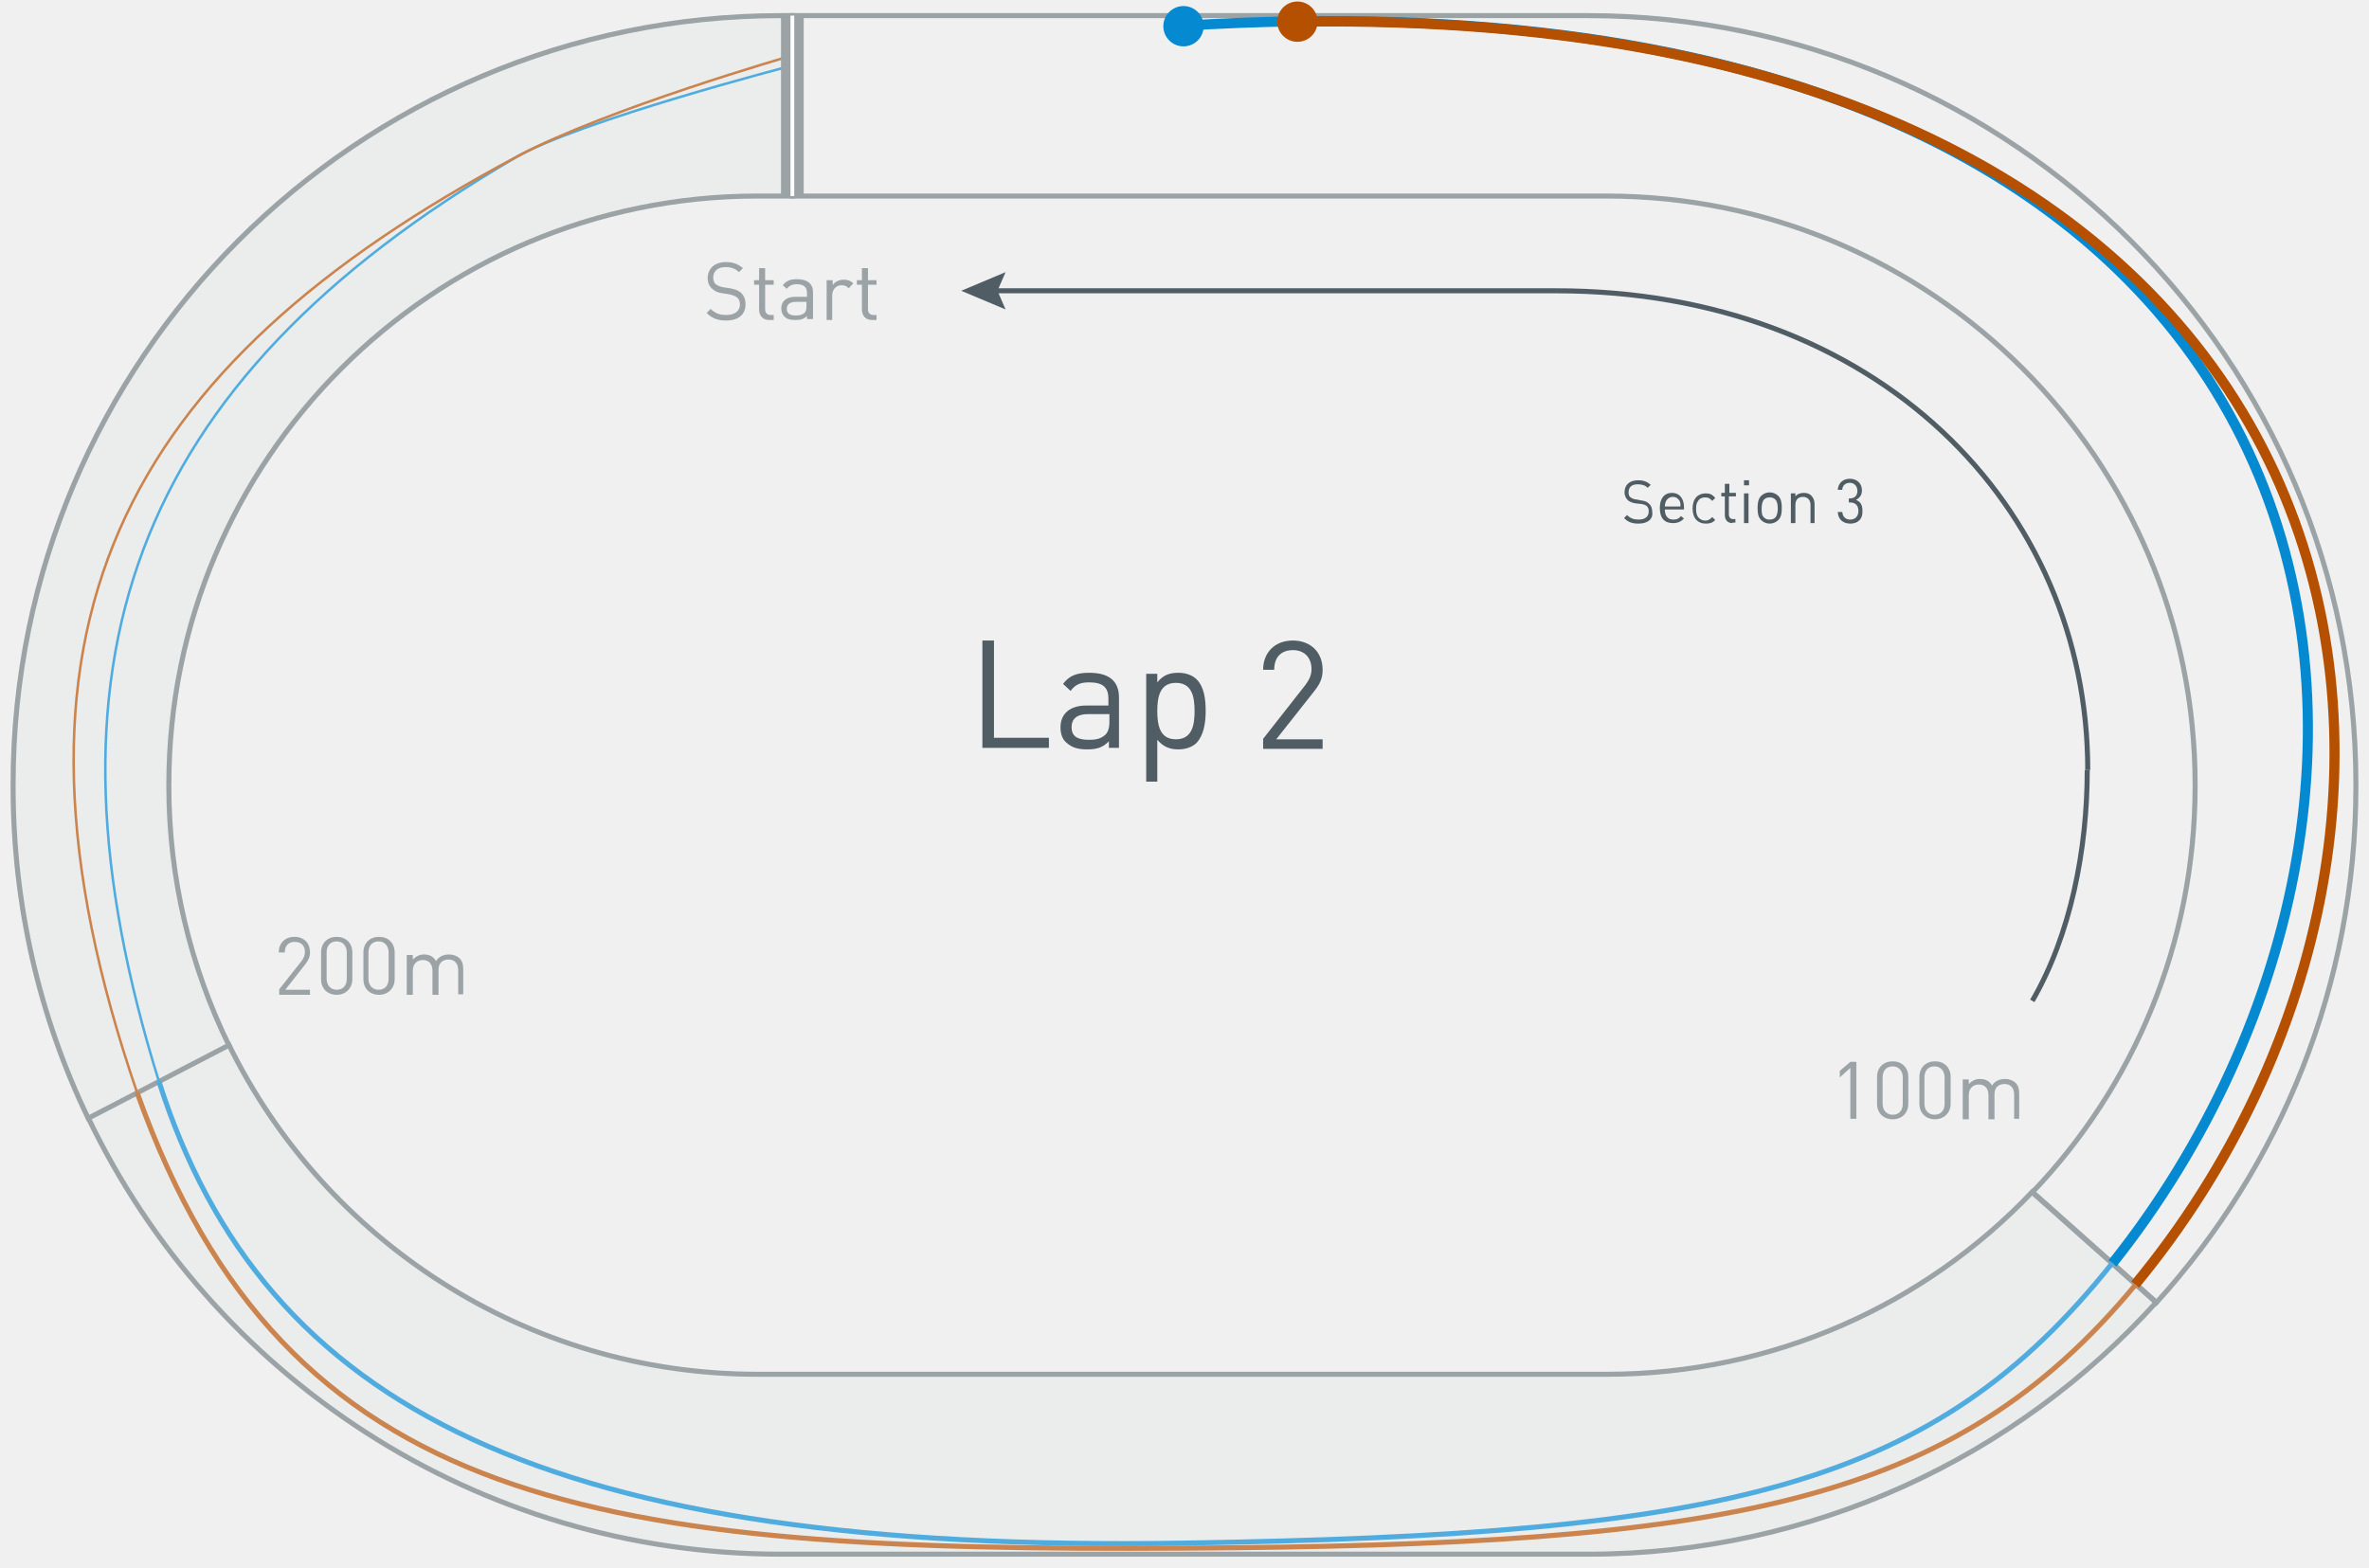
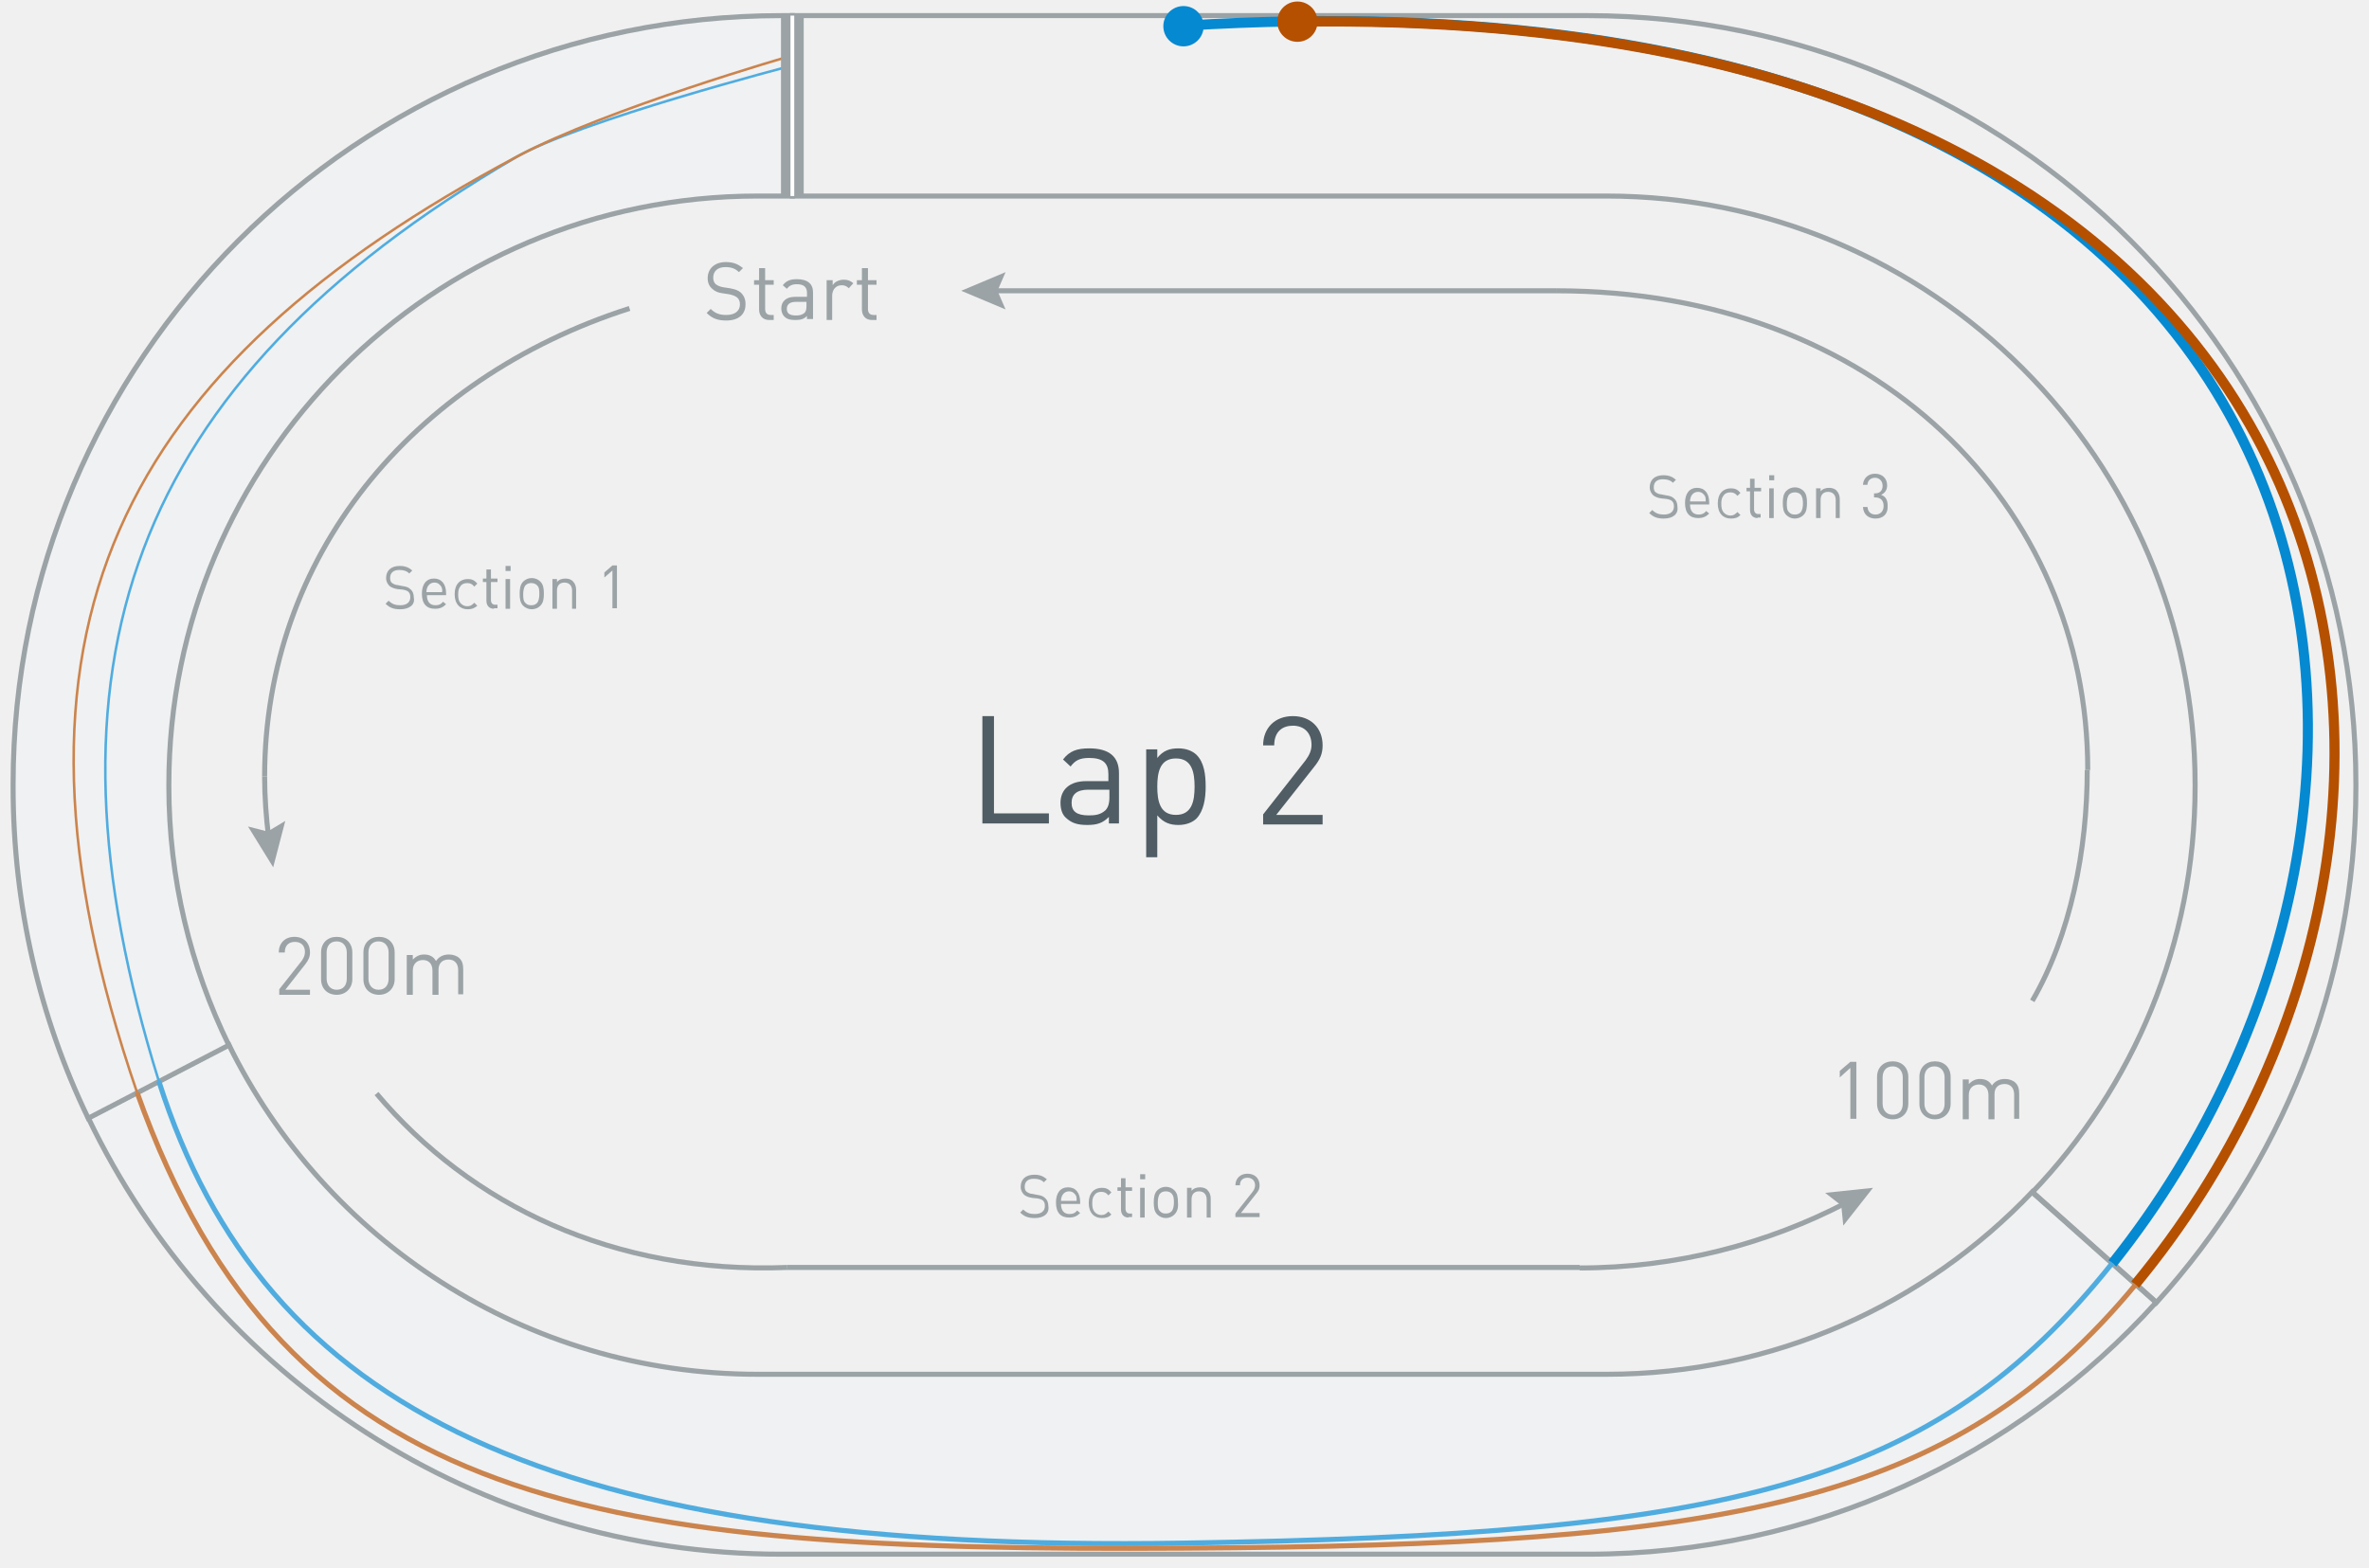
<svg xmlns="http://www.w3.org/2000/svg" version="1.1" x="0px" y="0px" viewBox="0 0 470 311" enable-background="new 0 0 470 311" xml:space="preserve">
+   <g id="Layer_0">
+ </g>
+   <g id="Layer_1">
+ </g>
+   <g id="Layer_2">
+ </g>
+   <g id="Layer_3">
+ </g>
+   <g id="Layer_4">
+ </g>
+   <g id="Layer_5">
+ </g>
  <g id="Layer_6">
    <g>
-       <path fill="#EBEDED" stroke="#9BA3A6" stroke-miterlimit="10" d="M318.7,272.7H150.3c-46.1,0-85.9-26.7-104.9-65.4l-27.9,14.5    c24.6,51.3,76.9,86.6,137.5,86.6H315c44.7,0,85-19.3,112.8-50l-24.6-21.9C381.9,258.9,351.9,272.7,318.7,272.7z" />
-       <path fill="#EBEDED" stroke="#9BA3A6" stroke-miterlimit="10" d="M33.5,156v-0.3c0-64.5,52.3-116.8,116.8-116.8h6.9V3.1H155    C70.9,3.1,2.6,71.4,2.6,155.6v0.5c0,23.6,5.3,45.9,14.9,65.8l27.9-14.5C37.8,191.8,33.5,174.4,33.5,156z" />
+       <path fill="#F0F1F2" stroke="#9BA3A6" stroke-miterlimit="10" d="M318.7,272.7H150.3c-46.1,0-85.9-26.7-104.9-65.4l-27.9,14.5    c24.6,51.3,76.9,86.6,137.5,86.6H315c44.7,0,85-19.3,112.8-50l-24.6-21.9C381.9,258.9,351.9,272.7,318.7,272.7z" />
+       <path fill="#F0F1F2" stroke="#9BA3A6" stroke-miterlimit="10" d="M33.5,156v-0.3c0-64.5,52.3-116.8,116.8-116.8h6.9V3.1H155    C70.9,3.1,2.6,71.4,2.6,155.6v0.5c0,23.6,5.3,45.9,14.9,65.8l27.9-14.5C37.8,191.8,33.5,174.4,33.5,156z" />
      <path fill="none" stroke="#9BA3A6" stroke-miterlimit="10" d="M467.4,155.6C467.4,71.4,399.1,3.1,315,3.1H157.2v35.8h161.5    c64.5,0,116.8,52.3,116.8,116.8v0.3c0,31.3-12.3,59.7-32.3,80.6l24.6,21.9c24.6-27.1,39.6-63,39.6-102.5V155.6z" />
    </g>
    <path fill="none" stroke="#0589D1" stroke-width="2" stroke-miterlimit="10" d="M419.1,250.7C494.2,156.4,474-9.6,234.8,5.1" />
    <path fill="none" stroke="#50ACDF" stroke-miterlimit="10" d="M31.5,214.5c20.8,65.4,77.5,93.7,203.3,91.7   c108.4-1.7,148.8-11.1,184.3-55.6" />
    <path fill="none" stroke="#50ACDF" stroke-width="0.5" stroke-miterlimit="10" d="M157.2,13c0,0-42.5,11-55,18.3   C25.3,76.3,6,132.5,31.5,214.5" />
    <path fill="none" stroke="#B55000" stroke-width="2" stroke-miterlimit="10" d="M257.4,4.3" />
    <path fill="none" stroke="#B55000" stroke-width="2" stroke-miterlimit="10" d="M423.6,254.9C500.4,162,475.7,1.2,257.4,4.3" />
    <path fill="none" stroke="#CB844D" stroke-miterlimit="10" d="M27.2,216.8c29.6,83.2,91.9,91.1,207.6,90.4   c108.4-0.6,152.6-8.5,188.9-52.3" />
    <path fill="none" stroke="#CB844D" stroke-width="0.5" stroke-miterlimit="10" d="M157.2,11c0,0-36.9,10.6-54.5,20   c-78.5,41.8-107,94-75.5,185.8" />
    <circle fill="#0589D1" cx="234.8" cy="5.2" r="4" />
    <circle fill="#B55000" cx="257.4" cy="4.3" r="4" />
    <g>
      <line fill="none" stroke="#9BA3A6" stroke-width="4.507" stroke-miterlimit="10" x1="157.2" y1="38.9" x2="157.2" y2="3.1" />
      <line fill="none" stroke="#FFFFFF" stroke-width="0.751" stroke-miterlimit="10" x1="157.2" y1="38.9" x2="157.2" y2="3.1" />
    </g>
    <g>
      <g>
-         <path fill="#505D64" d="M194.9,148.5v-21.4h2.3v19.3h10.9v2H194.9z" />
-         <path fill="#505D64" d="M220,148.5v-1.4c-1.2,1.2-2.3,1.6-4.3,1.6c-2,0-3.1-0.4-4.2-1.4c-0.8-0.7-1.1-1.8-1.1-3     c0-2.6,1.8-4.3,5.1-4.3h4.4v-1.4c0-2.1-1-3.2-3.8-3.2c-1.9,0-2.8,0.5-3.7,1.7l-1.5-1.4c1.3-1.7,2.8-2.2,5.2-2.2     c4,0,5.9,1.7,5.9,4.9v10H220z M220,141.7h-4.1c-2.2,0-3.3,0.9-3.3,2.6c0,1.7,1,2.5,3.4,2.5c1.2,0,2.3-0.1,3.3-1     c0.5-0.5,0.8-1.3,0.8-2.5V141.7z" />
-         <path fill="#505D64" d="M237.4,147.4c-0.8,0.8-2.1,1.3-3.6,1.3c-1.6,0-2.9-0.4-4.2-1.9v8.3h-2.2v-21.4h2.2v1.7     c1.2-1.5,2.5-1.9,4.2-1.9c1.5,0,2.8,0.5,3.6,1.3c1.5,1.5,1.8,3.9,1.8,6.3C239.2,143.5,238.8,145.9,237.4,147.4z M233.3,135.5     c-3.2,0-3.7,2.8-3.7,5.6s0.5,5.6,3.7,5.6c3.2,0,3.7-2.8,3.7-5.6S236.5,135.5,233.3,135.5z" />
-         <path fill="#505D64" d="M250.6,148.5v-1.9l8.4-10.7c0.8-1.1,1.2-2,1.2-3.1c0-2.3-1.4-3.8-3.7-3.8c-2,0-3.7,1.1-3.7,3.9h-2.2     c0-3.4,2.3-5.8,5.9-5.8c3.5,0,5.9,2.3,5.9,5.8c0,1.7-0.5,2.8-1.7,4.3l-7.5,9.5h9.2v1.9H250.6z" />
+         <path fill="#505D64" d="M194.9,163.5v-21.4h2.3v19.3h10.9v2H194.9z" />
+         <path fill="#505D64" d="M220,163.5v-1.4c-1.2,1.2-2.3,1.6-4.3,1.6c-2,0-3.1-0.4-4.2-1.4c-0.8-0.7-1.1-1.8-1.1-3     c0-2.6,1.8-4.3,5.1-4.3h4.4v-1.4c0-2.1-1-3.2-3.8-3.2c-1.9,0-2.8,0.5-3.7,1.7l-1.5-1.4c1.3-1.7,2.8-2.2,5.2-2.2     c4,0,5.9,1.7,5.9,4.9v10H220z M220,156.7h-4.1c-2.2,0-3.3,0.9-3.3,2.6c0,1.7,1,2.5,3.4,2.5c1.2,0,2.3-0.1,3.3-1     c0.5-0.5,0.8-1.3,0.8-2.5V156.7z" />
+         <path fill="#505D64" d="M237.4,162.4c-0.8,0.8-2.1,1.3-3.6,1.3c-1.6,0-2.9-0.4-4.2-1.9v8.3h-2.2v-21.4h2.2v1.7     c1.2-1.5,2.5-1.9,4.2-1.9c1.5,0,2.8,0.5,3.6,1.3c1.5,1.5,1.8,3.9,1.8,6.3C239.2,158.5,238.8,160.9,237.4,162.4z M233.3,150.5     c-3.2,0-3.7,2.8-3.7,5.6s0.5,5.6,3.7,5.6c3.2,0,3.7-2.8,3.7-5.6S236.5,150.5,233.3,150.5z" />
+         <path fill="#505D64" d="M250.6,163.5v-1.9l8.4-10.7c0.8-1.1,1.2-2,1.2-3.1c0-2.3-1.4-3.8-3.7-3.8c-2,0-3.7,1.1-3.7,3.9h-2.2     c0-3.4,2.3-5.8,5.9-5.8c3.5,0,5.9,2.3,5.9,5.8c0,1.7-0.5,2.8-1.7,4.3l-7.5,9.5h9.2v1.9H250.6z" />
      </g>
    </g>
  </g>
+   <g id="Layer_7">
+ </g>
+   <g id="Layer_8">
+ </g>
+   <g id="Layer_9">
+ </g>
  <g id="section3_1_">
    <g>
-       <path fill="none" stroke="#505D64" stroke-miterlimit="10" d="M414.1,152.8c0,15.8-3.3,32.7-10.9,45.8" />
-       <path fill="none" stroke="#505D64" stroke-miterlimit="10" d="M308.7,57.7c63.6,0,105.5,42.7,105.5,95.1" />
+       <path fill="none" stroke="#9BA3A6" stroke-miterlimit="10" d="M414.1,152.8c0,15.8-3.3,32.7-10.9,45.8" />
+       <path fill="none" stroke="#9BA3A6" stroke-miterlimit="10" d="M308.7,57.7c63.6,0,105.5,42.7,105.5,95.1" />
      <g>
        <g>
-           <line fill="none" stroke="#505D64" stroke-miterlimit="10" x1="196.7" y1="57.7" x2="308.7" y2="57.7" />
+           <line fill="none" stroke="#9BA3A6" stroke-miterlimit="10" x1="196.7" y1="57.7" x2="308.7" y2="57.7" />
          <g>
-             <polygon fill="#505D64" points="199.5,61.4 197.9,57.7 199.5,54 190.7,57.7      " />
+             <polygon fill="#9BA3A6" points="199.5,61.4 197.9,57.7 199.5,54 190.7,57.7      " />
          </g>
        </g>
      </g>
    </g>
    <g>
      <g>
-         <path fill="#505D64" d="M325.1,103.9c-1.3,0-2.1-0.3-2.9-1.1l0.6-0.6c0.7,0.7,1.4,0.9,2.3,0.9c1.3,0,2-0.6,2-1.6     c0-0.5-0.1-0.8-0.4-1.1c-0.3-0.2-0.5-0.3-1.1-0.4l-1-0.1c-0.7-0.1-1.2-0.3-1.6-0.6c-0.4-0.4-0.7-0.9-0.7-1.6c0-1.5,1-2.4,2.7-2.4     c1.1,0,1.8,0.3,2.5,0.9l-0.6,0.6c-0.5-0.5-1.1-0.7-2-0.7c-1.2,0-1.8,0.6-1.8,1.6c0,0.4,0.1,0.8,0.4,1s0.7,0.4,1.1,0.4l1,0.2     c0.8,0.1,1.2,0.3,1.5,0.6c0.5,0.4,0.7,1,0.7,1.7C328,103,326.9,103.9,325.1,103.9z" />
-         <path fill="#505D64" d="M330.3,101.1c0,1.3,0.6,2,1.7,2c0.7,0,1.1-0.2,1.5-0.7l0.6,0.5c-0.6,0.6-1.2,0.9-2.2,0.9     c-1.6,0-2.6-0.9-2.6-3c0-1.9,0.9-3,2.4-3c1.5,0,2.4,1.1,2.4,2.9v0.4H330.3z M333.3,99.5c-0.3-0.5-0.7-0.9-1.4-0.9     c-0.6,0-1.1,0.3-1.4,0.9c-0.1,0.3-0.2,0.5-0.2,1h3.1C333.4,100,333.4,99.8,333.3,99.5z" />
-         <path fill="#505D64" d="M338.4,103.9c-1.5,0-2.6-1-2.6-3c0-2,1.1-3,2.6-3c0.8,0,1.3,0.2,1.9,0.9l-0.6,0.6     c-0.4-0.5-0.8-0.7-1.4-0.7c-0.6,0-1.1,0.2-1.4,0.7c-0.3,0.4-0.4,0.8-0.4,1.6c0,0.7,0.1,1.2,0.4,1.6c0.3,0.4,0.8,0.7,1.4,0.7     c0.6,0,0.9-0.2,1.4-0.7l0.6,0.6C339.8,103.7,339.3,103.9,338.4,103.9z" />
-         <path fill="#505D64" d="M343.7,103.8c-1,0-1.5-0.7-1.5-1.6v-3.7h-0.7v-0.7h0.7v-1.8h0.9v1.8h1.3v0.7H343v3.6     c0,0.5,0.3,0.9,0.8,0.9h0.5v0.7H343.7z" />
-         <path fill="#505D64" d="M346,96.3v-1h1v1H346z M346,103.8v-5.9h0.9v5.9H346z" />
-         <path fill="#505D64" d="M352.8,103.2c-0.4,0.4-1,0.7-1.7,0.7c-0.7,0-1.3-0.3-1.7-0.7c-0.6-0.6-0.7-1.4-0.7-2.4     c0-0.9,0.1-1.8,0.7-2.4c0.4-0.4,1-0.7,1.7-0.7c0.7,0,1.3,0.3,1.7,0.7c0.6,0.6,0.7,1.4,0.7,2.4     C353.5,101.8,353.4,102.6,352.8,103.2z M352.2,99.1c-0.3-0.3-0.7-0.4-1.1-0.4c-0.4,0-0.8,0.1-1.1,0.4c-0.4,0.4-0.5,1.2-0.5,1.8     c0,0.7,0,1.4,0.5,1.8c0.3,0.3,0.6,0.4,1.1,0.4c0.4,0,0.8-0.1,1.1-0.4c0.4-0.4,0.5-1.2,0.5-1.8C352.7,100.2,352.6,99.5,352.2,99.1     z" />
-         <path fill="#505D64" d="M359.2,103.8v-3.6c0-1-0.6-1.6-1.5-1.6s-1.5,0.5-1.5,1.6v3.6h-0.9v-5.9h0.9v0.6c0.4-0.5,1-0.7,1.7-0.7     c0.6,0,1.2,0.2,1.5,0.6c0.4,0.4,0.6,1,0.6,1.6v3.8H359.2z" />
-         <path fill="#505D64" d="M367.1,103.9c-1.3,0-2.4-0.7-2.5-2.3h0.9c0.1,1.1,0.8,1.5,1.6,1.5c0.9,0,1.6-0.6,1.6-1.7     c0-1-0.5-1.7-1.7-1.7h-0.2v-0.8h0.2c1,0,1.5-0.6,1.5-1.5c0-1-0.7-1.6-1.5-1.6c-0.9,0-1.5,0.6-1.5,1.4h-0.9     c0.1-1.4,1.1-2.2,2.4-2.2c1.4,0,2.4,0.9,2.4,2.3c0,0.9-0.4,1.5-1.2,1.9c0.9,0.3,1.3,1,1.3,2.1     C369.6,103.1,368.5,103.9,367.1,103.9z" />
+         <path fill="#9BA3A6" d="M330.1,102.9c-1.3,0-2.1-0.3-2.9-1.1l0.6-0.6c0.7,0.7,1.4,0.9,2.3,0.9c1.3,0,2-0.6,2-1.6     c0-0.5-0.1-0.8-0.4-1.1c-0.3-0.2-0.5-0.3-1.1-0.4l-1-0.1c-0.7-0.1-1.2-0.3-1.6-0.6c-0.4-0.4-0.7-0.9-0.7-1.6c0-1.5,1-2.4,2.7-2.4     c1.1,0,1.8,0.3,2.5,0.9l-0.6,0.6c-0.5-0.5-1.1-0.7-2-0.7c-1.2,0-1.8,0.6-1.8,1.6c0,0.4,0.1,0.8,0.4,1s0.7,0.4,1.1,0.4l1,0.2     c0.8,0.1,1.2,0.3,1.5,0.6c0.5,0.4,0.7,1,0.7,1.7C333,102,331.9,102.9,330.1,102.9z" />
+         <path fill="#9BA3A6" d="M335.3,100.1c0,1.3,0.6,2,1.7,2c0.7,0,1.1-0.2,1.5-0.7l0.6,0.5c-0.6,0.6-1.2,0.9-2.2,0.9     c-1.6,0-2.6-0.9-2.6-3c0-1.9,0.9-3,2.4-3c1.5,0,2.4,1.1,2.4,2.9v0.4H335.3z M338.3,98.5c-0.3-0.5-0.7-0.9-1.4-0.9     c-0.6,0-1.1,0.3-1.4,0.9c-0.1,0.3-0.2,0.5-0.2,1h3.1C338.4,99,338.4,98.8,338.3,98.5z" />
+         <path fill="#9BA3A6" d="M343.4,102.9c-1.5,0-2.6-1-2.6-3c0-2,1.1-3,2.6-3c0.8,0,1.3,0.2,1.9,0.9l-0.6,0.6     c-0.4-0.5-0.8-0.7-1.4-0.7c-0.6,0-1.1,0.2-1.4,0.7c-0.3,0.4-0.4,0.8-0.4,1.6c0,0.7,0.1,1.2,0.4,1.6c0.3,0.4,0.8,0.7,1.4,0.7     c0.6,0,0.9-0.2,1.4-0.7l0.6,0.6C344.8,102.7,344.3,102.9,343.4,102.9z" />
+         <path fill="#9BA3A6" d="M348.7,102.8c-1,0-1.5-0.7-1.5-1.6v-3.7h-0.7v-0.7h0.7v-1.8h0.9v1.8h1.3v0.7H348v3.6     c0,0.5,0.3,0.9,0.8,0.9h0.5v0.7H348.7z" />
+         <path fill="#9BA3A6" d="M351,95.3v-1h1v1H351z M351,102.8v-5.9h0.9v5.9H351z" />
+         <path fill="#9BA3A6" d="M357.8,102.2c-0.4,0.4-1,0.7-1.7,0.7c-0.7,0-1.3-0.3-1.7-0.7c-0.6-0.6-0.7-1.4-0.7-2.4     c0-0.9,0.1-1.8,0.7-2.4c0.4-0.4,1-0.7,1.7-0.7c0.7,0,1.3,0.3,1.7,0.7c0.6,0.6,0.7,1.4,0.7,2.4     C358.5,100.8,358.4,101.6,357.8,102.2z M357.2,98.1c-0.3-0.3-0.7-0.4-1.1-0.4c-0.4,0-0.8,0.1-1.1,0.4c-0.4,0.4-0.5,1.2-0.5,1.8     c0,0.7,0,1.4,0.5,1.8c0.3,0.3,0.6,0.4,1.1,0.4c0.4,0,0.8-0.1,1.1-0.4c0.4-0.4,0.5-1.2,0.5-1.8C357.7,99.2,357.6,98.5,357.2,98.1z     " />
+         <path fill="#9BA3A6" d="M364.2,102.8v-3.6c0-1-0.6-1.6-1.5-1.6s-1.5,0.5-1.5,1.6v3.6h-0.9v-5.9h0.9v0.6c0.4-0.5,1-0.7,1.7-0.7     c0.6,0,1.2,0.2,1.5,0.6c0.4,0.4,0.6,1,0.6,1.6v3.8H364.2z" />
+         <path fill="#9BA3A6" d="M372.1,102.9c-1.3,0-2.4-0.7-2.5-2.3h0.9c0.1,1.1,0.8,1.5,1.6,1.5c0.9,0,1.6-0.6,1.6-1.7     c0-1-0.5-1.7-1.7-1.7h-0.2v-0.8h0.2c1,0,1.5-0.6,1.5-1.5c0-1-0.7-1.6-1.5-1.6c-0.9,0-1.5,0.6-1.5,1.4h-0.9     c0.1-1.4,1.1-2.2,2.4-2.2c1.4,0,2.4,0.9,2.4,2.3c0,0.9-0.4,1.5-1.2,1.9c0.9,0.3,1.3,1,1.3,2.1     C374.6,102.1,373.5,102.9,372.1,102.9z" />
+       </g>
+     </g>
+   </g>
+   <g id="section2">
+     <g>
+       <g>
+         <g>
+           <path fill="none" stroke="#9BA3A6" stroke-miterlimit="10" d="M366.4,238.6c-15.7,8.2-33.8,13-53,13" />
+           <g>
+             <polygon fill="#9BA3A6" points="362.1,236.7 365.3,239.2 365.7,243.2 371.6,235.7      " />
+           </g>
+         </g>
+       </g>
+       <path fill="none" stroke="#9BA3A6" stroke-miterlimit="10" d="M156.2,251.5c-34.4,1.4-62.9-12.4-81.5-34.5" />
+       <line fill="none" stroke="#9BA3A6" stroke-miterlimit="10" x1="313.4" y1="251.5" x2="156.2" y2="251.5" />
+     </g>
+     <g>
+       <g>
+         <path fill="#9BA3A6" d="M205.3,241.7c-1.3,0-2.1-0.3-2.9-1.1l0.6-0.6c0.7,0.7,1.4,0.9,2.3,0.9c1.3,0,2-0.6,2-1.6     c0-0.5-0.1-0.8-0.4-1.1c-0.3-0.2-0.5-0.3-1.1-0.4l-1-0.1c-0.7-0.1-1.2-0.3-1.6-0.6c-0.4-0.4-0.7-0.9-0.7-1.6c0-1.5,1-2.4,2.7-2.4     c1.1,0,1.8,0.3,2.5,0.9l-0.6,0.6c-0.5-0.5-1.1-0.7-2-0.7c-1.2,0-1.8,0.6-1.8,1.6c0,0.4,0.1,0.8,0.4,1c0.3,0.2,0.7,0.4,1.1,0.4     l1,0.2c0.8,0.1,1.2,0.3,1.5,0.6c0.5,0.4,0.7,1,0.7,1.7C208.2,240.8,207.1,241.7,205.3,241.7z" />
+         <path fill="#9BA3A6" d="M210.5,238.9c0,1.3,0.6,2,1.7,2c0.7,0,1.1-0.2,1.5-0.7l0.6,0.5c-0.6,0.6-1.2,0.9-2.2,0.9     c-1.6,0-2.6-0.9-2.6-3c0-1.9,0.9-3,2.4-3c1.5,0,2.4,1.1,2.4,2.9v0.4H210.5z M213.5,237.3c-0.3-0.5-0.7-0.9-1.4-0.9     c-0.6,0-1.1,0.3-1.4,0.9c-0.1,0.3-0.2,0.5-0.2,1h3.1C213.6,237.8,213.6,237.6,213.5,237.3z" />
+         <path fill="#9BA3A6" d="M218.6,241.7c-1.5,0-2.6-1-2.6-3c0-2,1.1-3,2.6-3c0.8,0,1.3,0.2,1.9,0.9l-0.6,0.6     c-0.4-0.5-0.8-0.7-1.4-0.7c-0.6,0-1.1,0.2-1.4,0.7c-0.3,0.4-0.4,0.8-0.4,1.6c0,0.7,0.1,1.2,0.4,1.6c0.3,0.4,0.8,0.7,1.4,0.7     c0.6,0,0.9-0.2,1.4-0.7l0.6,0.6C220,241.5,219.5,241.7,218.6,241.7z" />
+         <path fill="#9BA3A6" d="M223.9,241.6c-1,0-1.5-0.7-1.5-1.6v-3.7h-0.7v-0.7h0.7v-1.8h0.9v1.8h1.3v0.7h-1.3v3.6     c0,0.5,0.3,0.9,0.8,0.9h0.5v0.7H223.9z" />
+         <path fill="#9BA3A6" d="M226.2,234v-1h1v1H226.2z M226.2,241.6v-5.9h0.9v5.9H226.2z" />
+         <path fill="#9BA3A6" d="M233,241c-0.4,0.4-1,0.7-1.7,0.7c-0.7,0-1.3-0.3-1.7-0.7c-0.6-0.6-0.7-1.4-0.7-2.4c0-0.9,0.1-1.8,0.7-2.4     c0.4-0.4,1-0.7,1.7-0.7c0.7,0,1.3,0.3,1.7,0.7c0.6,0.6,0.7,1.4,0.7,2.4C233.8,239.6,233.6,240.4,233,241z M232.4,236.8     c-0.3-0.3-0.7-0.4-1.1-0.4c-0.4,0-0.8,0.1-1.1,0.4c-0.4,0.4-0.5,1.2-0.5,1.8c0,0.7,0,1.4,0.5,1.8c0.3,0.3,0.6,0.4,1.1,0.4     c0.4,0,0.8-0.1,1.1-0.4c0.4-0.4,0.5-1.2,0.5-1.8C232.9,238,232.9,237.3,232.4,236.8z" />
+         <path fill="#9BA3A6" d="M239.4,241.6V238c0-1-0.6-1.6-1.5-1.6s-1.5,0.5-1.5,1.6v3.6h-0.9v-5.9h0.9v0.6c0.4-0.5,1-0.7,1.7-0.7     c0.6,0,1.2,0.2,1.5,0.6c0.4,0.4,0.6,1,0.6,1.6v3.8H239.4z" />
+         <path fill="#9BA3A6" d="M245.1,241.6v-0.8l3.4-4.3c0.3-0.4,0.5-0.8,0.5-1.3c0-0.9-0.6-1.5-1.5-1.5c-0.8,0-1.5,0.4-1.5,1.5h-0.9     c0-1.3,0.9-2.3,2.4-2.3c1.4,0,2.4,0.9,2.4,2.3c0,0.7-0.2,1.1-0.7,1.7l-3,3.8h3.7v0.8H245.1z" />
+       </g>
+     </g>
+   </g>
+   <g id="section1">
+     <g>
+       <g>
+         <g>
+           <path fill="none" stroke="#9BA3A6" stroke-miterlimit="10" d="M53.3,166.2c-0.5-4-0.8-8.1-0.8-12.1" />
+           <g>
+             <polygon fill="#9BA3A6" points="56.6,162.9 53.1,165 49.2,164 54.2,172.1      " />
+           </g>
+         </g>
+       </g>
+       <path fill="none" stroke="#9BA3A6" stroke-miterlimit="10" d="M52.5,154.1c0-43.4,29-79,72.4-92.9" />
+     </g>
+     <g>
+       <g>
+         <path fill="#9BA3A6" d="M79.4,120.9c-1.3,0-2.1-0.3-2.9-1.1l0.6-0.6c0.7,0.7,1.4,0.9,2.3,0.9c1.3,0,2-0.6,2-1.6     c0-0.5-0.1-0.8-0.4-1.1c-0.3-0.2-0.5-0.3-1.1-0.4l-1-0.1c-0.7-0.1-1.2-0.3-1.6-0.6c-0.4-0.4-0.7-0.9-0.7-1.6c0-1.5,1-2.4,2.7-2.4     c1.1,0,1.8,0.3,2.5,0.9l-0.6,0.6c-0.5-0.5-1.1-0.7-2-0.7c-1.2,0-1.8,0.6-1.8,1.6c0,0.4,0.1,0.8,0.4,1c0.3,0.2,0.7,0.4,1.1,0.4     l1,0.2c0.8,0.1,1.2,0.3,1.5,0.6c0.5,0.4,0.7,1,0.7,1.7C82.4,120,81.2,120.9,79.4,120.9z" />
+         <path fill="#9BA3A6" d="M84.7,118.1c0,1.3,0.6,2,1.7,2c0.7,0,1.1-0.2,1.5-0.7l0.6,0.5c-0.6,0.6-1.2,0.9-2.2,0.9     c-1.6,0-2.6-0.9-2.6-3c0-1.9,0.9-3,2.4-3c1.5,0,2.4,1.1,2.4,2.9v0.4H84.7z M87.6,116.5c-0.3-0.5-0.7-0.9-1.4-0.9     c-0.6,0-1.1,0.3-1.4,0.9c-0.1,0.3-0.2,0.5-0.2,1h3.1C87.8,117,87.7,116.8,87.6,116.5z" />
+         <path fill="#9BA3A6" d="M92.8,120.9c-1.5,0-2.6-1-2.6-3c0-2,1.1-3,2.6-3c0.8,0,1.3,0.2,1.9,0.9l-0.6,0.6     c-0.4-0.5-0.8-0.7-1.4-0.7c-0.6,0-1.1,0.2-1.4,0.7c-0.3,0.4-0.4,0.8-0.4,1.6c0,0.7,0.1,1.2,0.4,1.6c0.3,0.4,0.8,0.7,1.4,0.7     c0.6,0,0.9-0.2,1.4-0.7l0.6,0.6C94.1,120.7,93.6,120.9,92.8,120.9z" />
+         <path fill="#9BA3A6" d="M98,120.8c-1,0-1.5-0.7-1.5-1.6v-3.7h-0.7v-0.7h0.7v-1.8h0.9v1.8h1.3v0.7h-1.3v3.6c0,0.5,0.3,0.9,0.8,0.9     h0.5v0.7H98z" />
+         <path fill="#9BA3A6" d="M100.3,113.3v-1h1v1H100.3z M100.3,120.8v-5.9h0.9v5.9H100.3z" />
+         <path fill="#9BA3A6" d="M107.2,120.2c-0.4,0.4-1,0.7-1.7,0.7c-0.7,0-1.3-0.3-1.7-0.7c-0.6-0.6-0.7-1.4-0.7-2.4     c0-0.9,0.1-1.8,0.7-2.4c0.4-0.4,1-0.7,1.7-0.7c0.7,0,1.3,0.3,1.7,0.7c0.6,0.6,0.7,1.4,0.7,2.4     C107.9,118.8,107.8,119.6,107.2,120.2z M106.5,116.1c-0.3-0.3-0.7-0.4-1.1-0.4c-0.4,0-0.8,0.1-1.1,0.4c-0.4,0.4-0.5,1.2-0.5,1.8     c0,0.7,0,1.4,0.5,1.8c0.3,0.3,0.6,0.4,1.1,0.4c0.4,0,0.8-0.1,1.1-0.4c0.4-0.4,0.5-1.2,0.5-1.8C107,117.2,107,116.5,106.5,116.1z" />
+         <path fill="#9BA3A6" d="M113.5,120.8v-3.6c0-1-0.6-1.6-1.5-1.6s-1.5,0.5-1.5,1.6v3.6h-0.9v-5.9h0.9v0.6c0.4-0.5,1-0.7,1.7-0.7     c0.6,0,1.2,0.2,1.5,0.6c0.4,0.4,0.6,1,0.6,1.6v3.8H113.5z" />
+         <path fill="#9BA3A6" d="M121.5,120.8v-7.6l-1.6,1.4v-1l1.6-1.4h0.9v8.5H121.5z" />
      </g>
    </g>
  </g>
  <g id="Label">
    <g>
      <path fill="#9BA3A6" d="M144.1,63.6c-1.7,0-2.8-0.4-3.9-1.5l0.8-0.8c0.9,0.9,1.8,1.2,3.1,1.2c1.7,0,2.7-0.8,2.7-2.1    c0-0.6-0.2-1.1-0.6-1.4c-0.4-0.3-0.7-0.4-1.5-0.6l-1.3-0.2c-0.9-0.1-1.6-0.4-2.1-0.9c-0.6-0.5-0.9-1.2-0.9-2.1    c0-1.9,1.4-3.2,3.6-3.2c1.5,0,2.4,0.4,3.4,1.2l-0.8,0.8c-0.7-0.7-1.5-1-2.7-1c-1.5,0-2.4,0.8-2.4,2.1c0,0.6,0.2,1,0.5,1.3    c0.4,0.3,0.9,0.5,1.5,0.6l1.3,0.2c1.1,0.2,1.6,0.4,2.1,0.8c0.6,0.5,1,1.3,1,2.2C148,62.4,146.5,63.6,144.1,63.6z" />
      <path fill="#9BA3A6" d="M152.6,63.5c-1.3,0-2-0.9-2-2.1v-4.9h-1v-0.9h1v-2.4h1.2v2.4h1.7v0.9h-1.7v4.8c0,0.7,0.3,1.2,1.1,1.2h0.6    v1H152.6z" />
      <path fill="#9BA3A6" d="M160.1,63.5v-0.8c-0.6,0.6-1.2,0.8-2.3,0.8c-1.1,0-1.7-0.2-2.2-0.7c-0.4-0.4-0.6-1-0.6-1.6    c0-1.4,1-2.3,2.7-2.3h2.4v-0.8c0-1.1-0.6-1.7-2-1.7c-1,0-1.5,0.3-2,0.9l-0.8-0.7c0.7-0.9,1.5-1.2,2.8-1.2c2.1,0,3.2,0.9,3.2,2.6    v5.3H160.1z M160.1,59.9h-2.2c-1.2,0-1.8,0.5-1.8,1.4c0,0.9,0.6,1.3,1.8,1.3c0.7,0,1.2-0.1,1.7-0.5c0.3-0.3,0.4-0.7,0.4-1.4V59.9z    " />
      <path fill="#9BA3A6" d="M168.4,57.2c-0.4-0.4-0.8-0.6-1.4-0.6c-1.2,0-1.9,0.9-1.9,2.1v4.8H164v-7.9h1.2v1c0.4-0.7,1.3-1.1,2.2-1.1    c0.8,0,1.3,0.2,1.9,0.7L168.4,57.2z" />
      <path fill="#9BA3A6" d="M173,63.5c-1.3,0-2-0.9-2-2.1v-4.9h-1v-0.9h1v-2.4h1.2v2.4h1.7v0.9h-1.7v4.8c0,0.7,0.3,1.2,1.1,1.2h0.6v1    H173z" />
    </g>
    <g>
      <path fill="#9BA3A6" d="M367.1,222v-10.1l-2.1,1.9v-1.3l2.1-1.8h1.2V222H367.1z" />
      <path fill="#9BA3A6" d="M375.5,222.1c-1.8,0-3.1-1.2-3.1-3.1v-5.3c0-1.9,1.3-3.1,3.1-3.1c1.8,0,3.1,1.2,3.1,3.1v5.3    C378.6,220.9,377.3,222.1,375.5,222.1z M377.5,213.8c0-1.2-0.7-2.2-2-2.2s-2,0.9-2,2.2v5.2c0,1.2,0.7,2.2,2,2.2s2-0.9,2-2.2V213.8    z" />
      <path fill="#9BA3A6" d="M383.9,222.1c-1.8,0-3.1-1.2-3.1-3.1v-5.3c0-1.9,1.3-3.1,3.1-3.1c1.8,0,3.1,1.2,3.1,3.1v5.3    C387,220.9,385.6,222.1,383.9,222.1z M385.8,213.8c0-1.2-0.7-2.2-2-2.2s-2,0.9-2,2.2v5.2c0,1.2,0.7,2.2,2,2.2s2-0.9,2-2.2V213.8z" />
      <path fill="#9BA3A6" d="M399.6,222v-4.8c0-1.4-0.8-2.1-1.9-2.1c-1.2,0-2,0.7-2,2v5h-1.2v-4.8c0-1.4-0.8-2.1-1.9-2.1s-2,0.7-2,2.1    v4.8h-1.2v-7.9h1.2v0.9c0.6-0.6,1.3-1,2.2-1c1.1,0,1.9,0.4,2.4,1.3c0.6-0.9,1.5-1.3,2.6-1.3c0.8,0,1.6,0.3,2,0.7    c0.6,0.5,0.8,1.3,0.8,2.2v5H399.6z" />
    </g>
    <g>
      <path fill="#9BA3A6" d="M55.4,197.3v-1l4.5-5.7c0.4-0.6,0.6-1.1,0.6-1.7c0-1.2-0.7-2-2-2c-1.1,0-2,0.6-2,2.1h-1.2    c0-1.8,1.2-3.1,3.1-3.1c1.9,0,3.1,1.2,3.1,3.1c0,0.9-0.3,1.5-0.9,2.3l-4,5.1h4.9v1H55.4z" />
      <path fill="#9BA3A6" d="M66.8,197.4c-1.8,0-3.1-1.2-3.1-3.1v-5.3c0-1.9,1.3-3.1,3.1-3.1c1.8,0,3.1,1.2,3.1,3.1v5.3    C69.9,196.1,68.6,197.4,66.8,197.4z M68.8,189c0-1.2-0.7-2.2-2-2.2s-2,0.9-2,2.2v5.2c0,1.2,0.7,2.2,2,2.2s2-0.9,2-2.2V189z" />
      <path fill="#9BA3A6" d="M75.2,197.4c-1.8,0-3.1-1.2-3.1-3.1v-5.3c0-1.9,1.3-3.1,3.1-3.1c1.8,0,3.1,1.2,3.1,3.1v5.3    C78.3,196.1,77,197.4,75.2,197.4z M77.1,189c0-1.2-0.7-2.2-2-2.2s-2,0.9-2,2.2v5.2c0,1.2,0.7,2.2,2,2.2s2-0.9,2-2.2V189z" />
      <path fill="#9BA3A6" d="M90.9,197.3v-4.8c0-1.4-0.8-2.1-1.9-2.1c-1.2,0-2,0.7-2,2v5h-1.2v-4.8c0-1.4-0.8-2.1-1.9-2.1s-2,0.7-2,2.1    v4.8h-1.2v-7.9h1.2v0.9c0.6-0.6,1.3-1,2.2-1c1.1,0,1.9,0.4,2.4,1.3c0.6-0.9,1.5-1.3,2.6-1.3c0.8,0,1.6,0.3,2,0.7    c0.6,0.5,0.8,1.3,0.8,2.2v5H90.9z" />
    </g>
  </g>
</svg>
